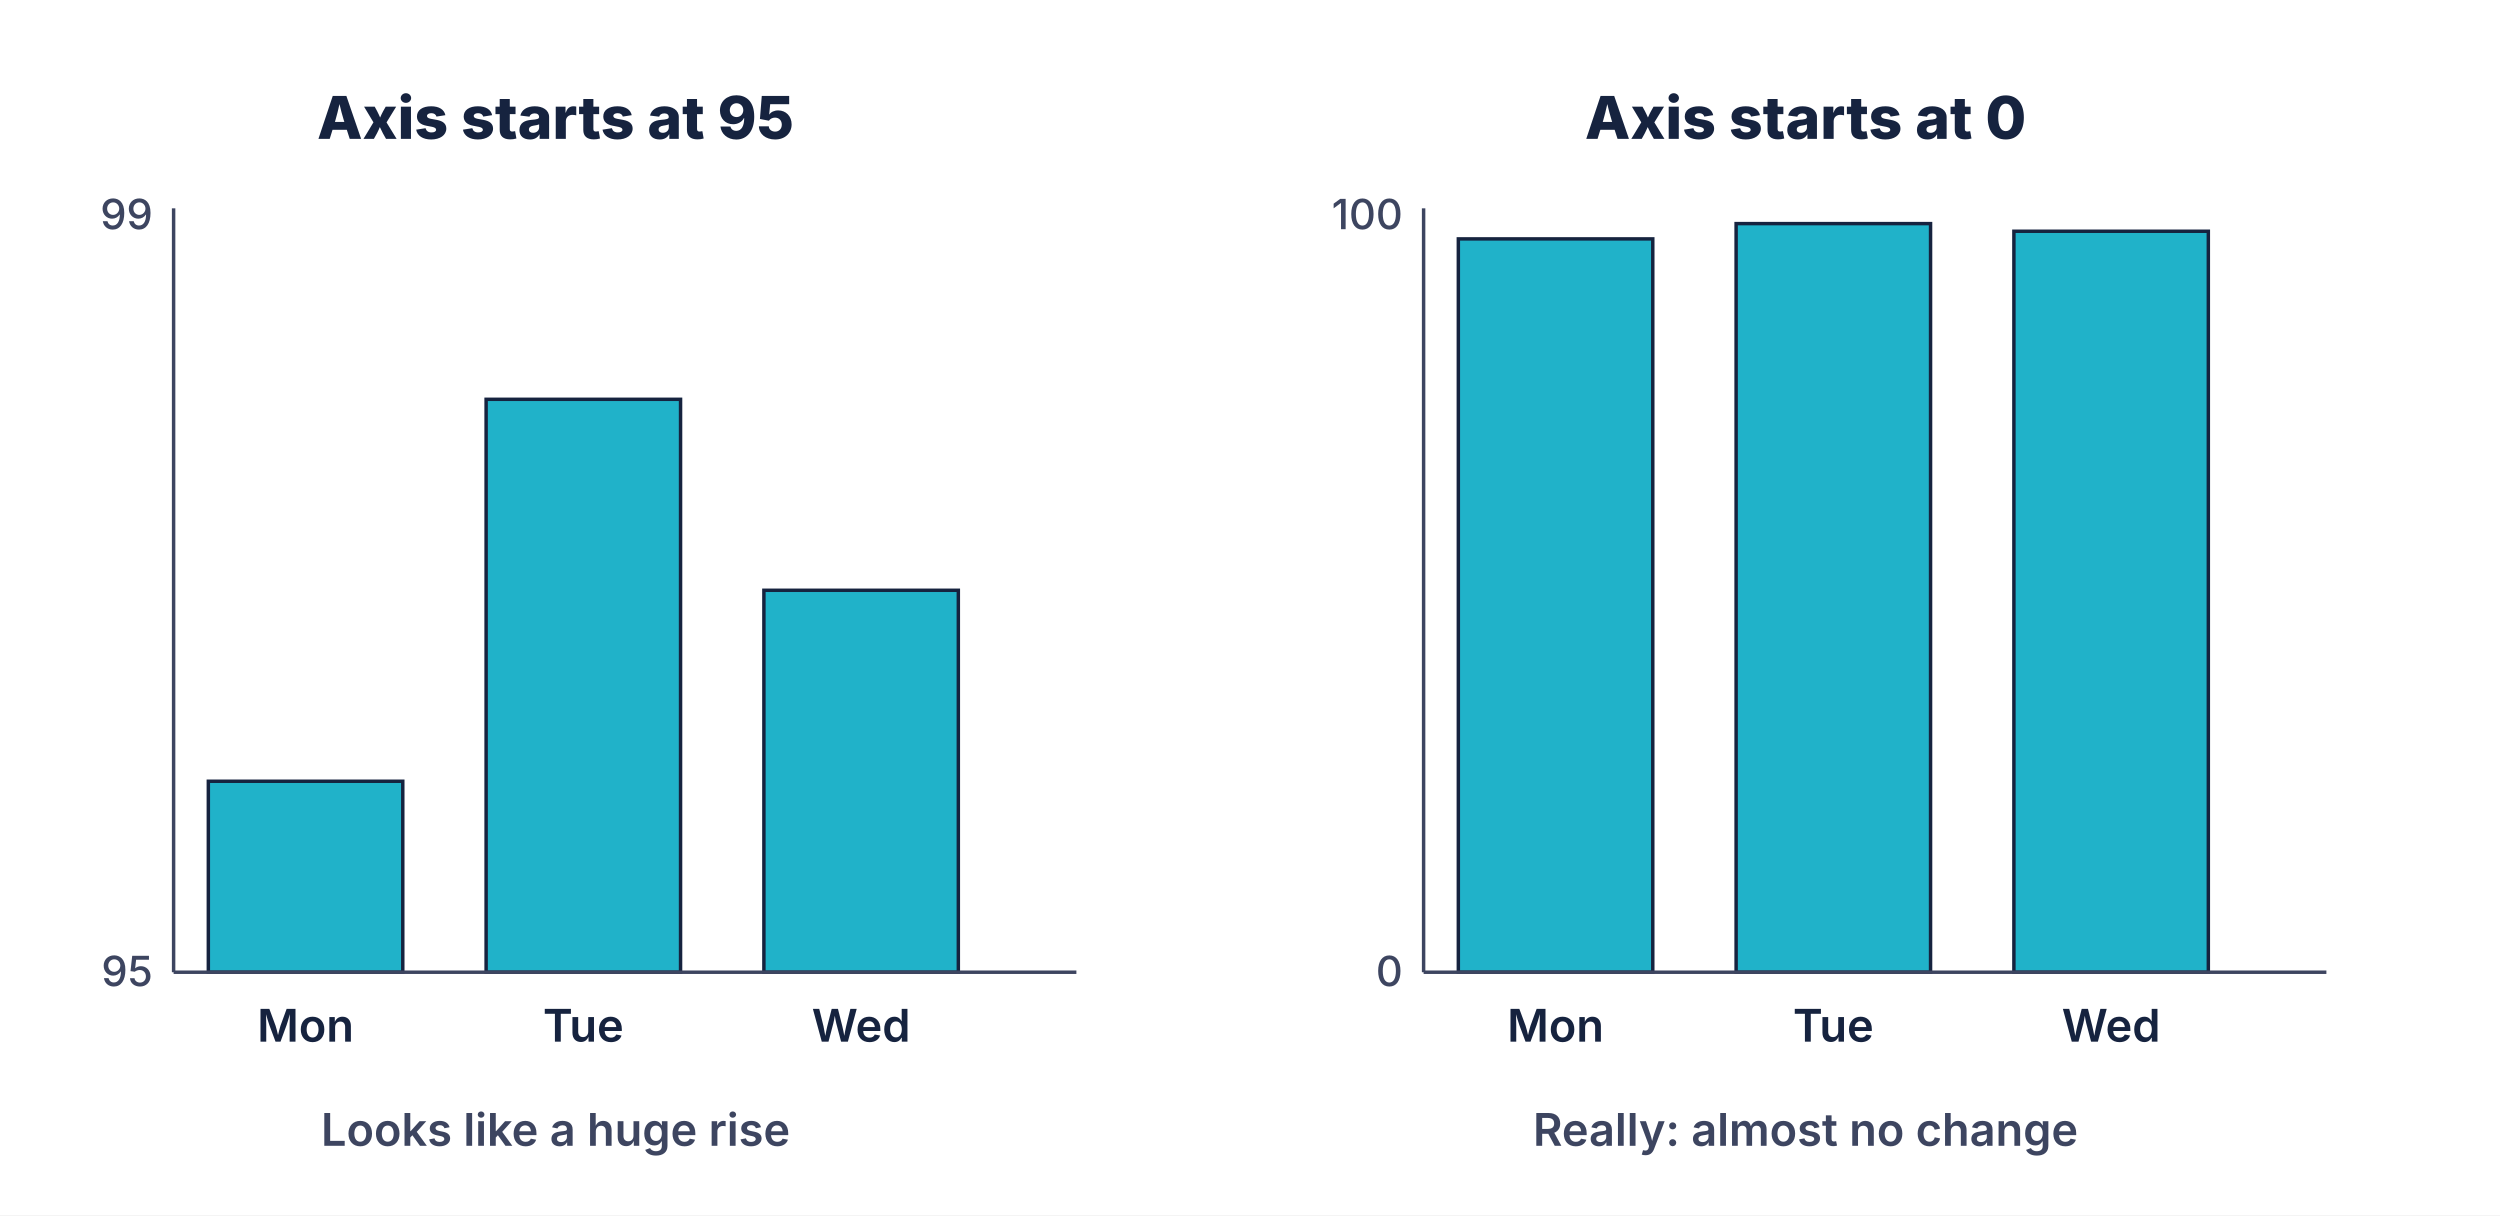
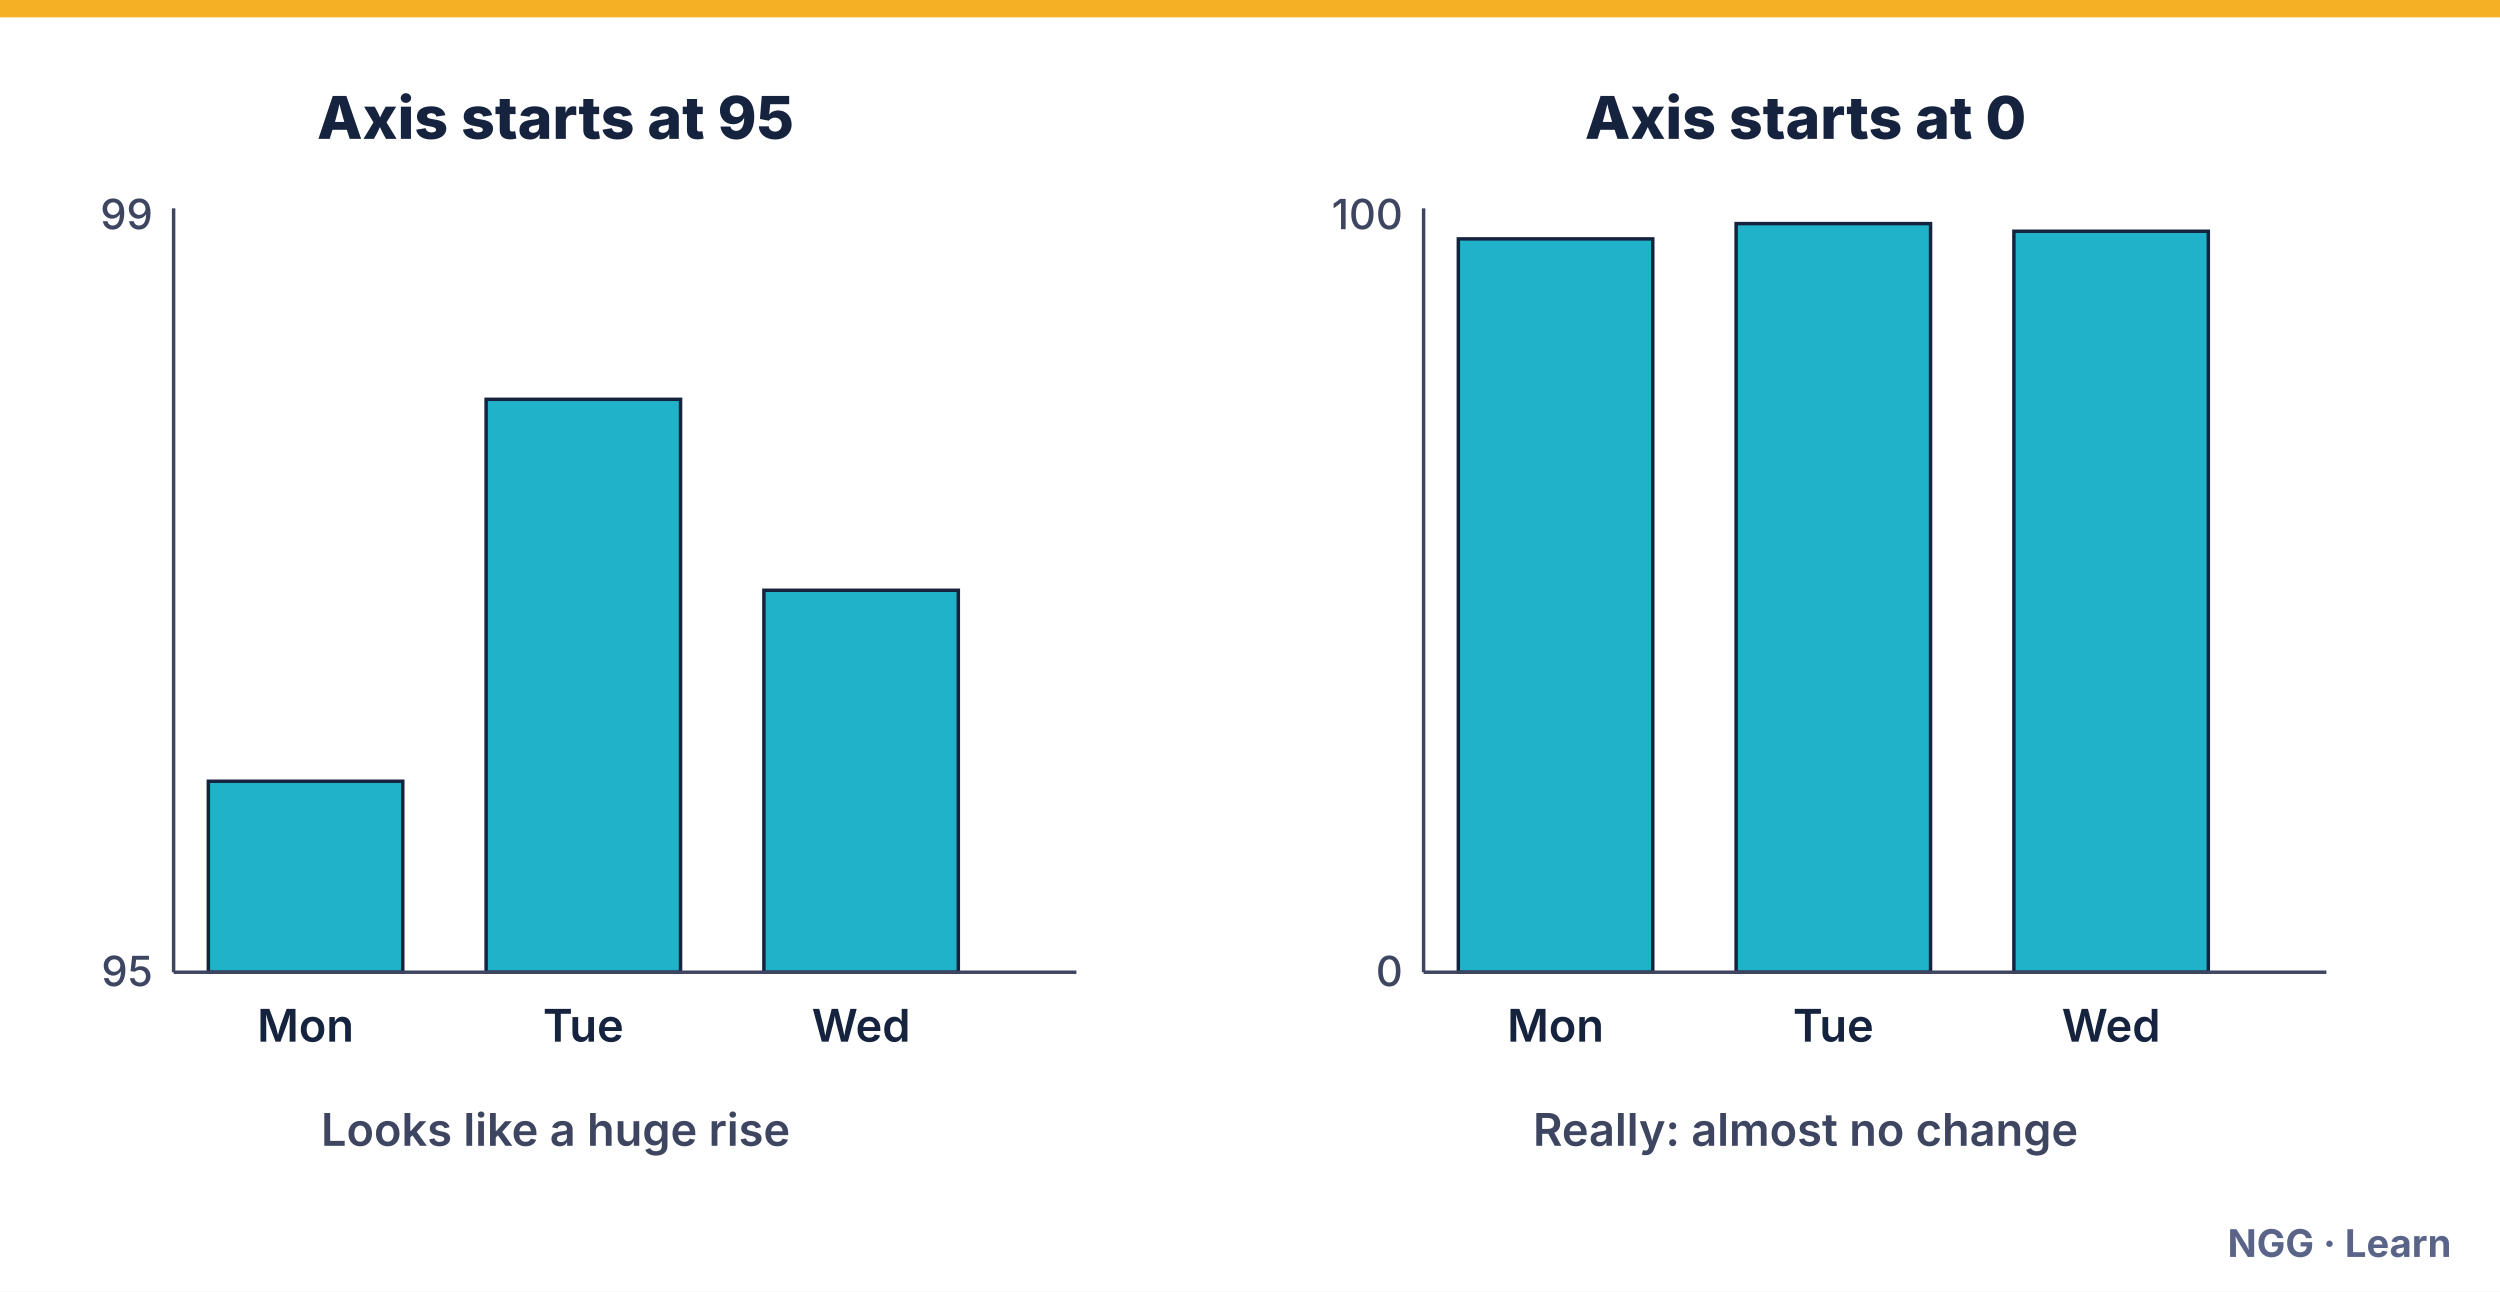
- <svg xmlns="http://www.w3.org/2000/svg" viewBox="0 0 720 350" width="720" height="350" role="img" aria-labelledby="t d">
-   <rect width="720" height="350" fill="#ffffff" />
+ <svg xmlns="http://www.w3.org/2000/svg" viewBox="0 0 720 372" width="720" height="372" role="img" aria-labelledby="t d">
+   <defs>
+     <filter id="sh" x="-8%" y="-8%" width="116%" height="130%">
+       <feDropShadow dx="0" dy="2" stdDeviation="2.4" flood-color="#16233f" flood-opacity=".13" />
+     </filter>
+   </defs>
+   <rect width="720" height="372" fill="#ffffff" />
+   <rect width="720" height="5" fill="#f5b026" />
  <g style="font-family:'Inter','Segoe UI',Arial,sans-serif">
    <text x="160" y="40" font-size="17" font-weight="800" fill="#16233f" text-anchor="middle">Axis starts at 95</text>
    <rect x="60" y="225.0" width="56" height="55.0" fill="#20b2c9" stroke="#16233f" />
    <text x="88" y="300" font-size="13" font-weight="600" fill="#16233f" text-anchor="middle">Mon</text>
    <rect x="140" y="115.0" width="56" height="165.0" fill="#20b2c9" stroke="#16233f" />
    <text x="168" y="300" font-size="13" font-weight="600" fill="#16233f" text-anchor="middle">Tue</text>
    <rect x="220" y="170.0" width="56" height="110.0" fill="#20b2c9" stroke="#16233f" />
    <text x="248" y="300" font-size="13" font-weight="600" fill="#16233f" text-anchor="middle">Wed</text>
    <line x1="50" y1="280" x2="310" y2="280" stroke="#3d4560" />
    <line x1="50" y1="60" x2="50" y2="280" stroke="#3d4560" />
    <text x="44" y="284" font-size="12" font-weight="500" fill="#3d4560" text-anchor="end">95</text>
    <text x="44" y="66" font-size="12" font-weight="500" fill="#3d4560" text-anchor="end">99</text>
    <text x="160" y="330" font-size="13" font-weight="600" fill="#3d4560" text-anchor="middle">Looks like a huge rise</text>
    <text x="520" y="40" font-size="17" font-weight="800" fill="#16233f" text-anchor="middle">Axis starts at 0</text>
    <rect x="420" y="68.8" width="56" height="211.2" fill="#20b2c9" stroke="#16233f" />
    <text x="448" y="300" font-size="13" font-weight="600" fill="#16233f" text-anchor="middle">Mon</text>
    <rect x="500" y="64.4" width="56" height="215.6" fill="#20b2c9" stroke="#16233f" />
    <text x="528" y="300" font-size="13" font-weight="600" fill="#16233f" text-anchor="middle">Tue</text>
    <rect x="580" y="66.6" width="56" height="213.4" fill="#20b2c9" stroke="#16233f" />
    <text x="608" y="300" font-size="13" font-weight="600" fill="#16233f" text-anchor="middle">Wed</text>
    <line x1="410" y1="280" x2="670" y2="280" stroke="#3d4560" />
    <line x1="410" y1="60" x2="410" y2="280" stroke="#3d4560" />
    <text x="404" y="284" font-size="12" font-weight="500" fill="#3d4560" text-anchor="end">0</text>
    <text x="404" y="66" font-size="12" font-weight="500" fill="#3d4560" text-anchor="end">100</text>
    <text x="520" y="330" font-size="13" font-weight="600" fill="#3d4560" text-anchor="middle">Really: almost no change</text>
+     <text x="706" y="362" font-size="11" font-weight="700" fill="#5a6488" text-anchor="end">NGG · Learn</text>
  </g>
</svg>
